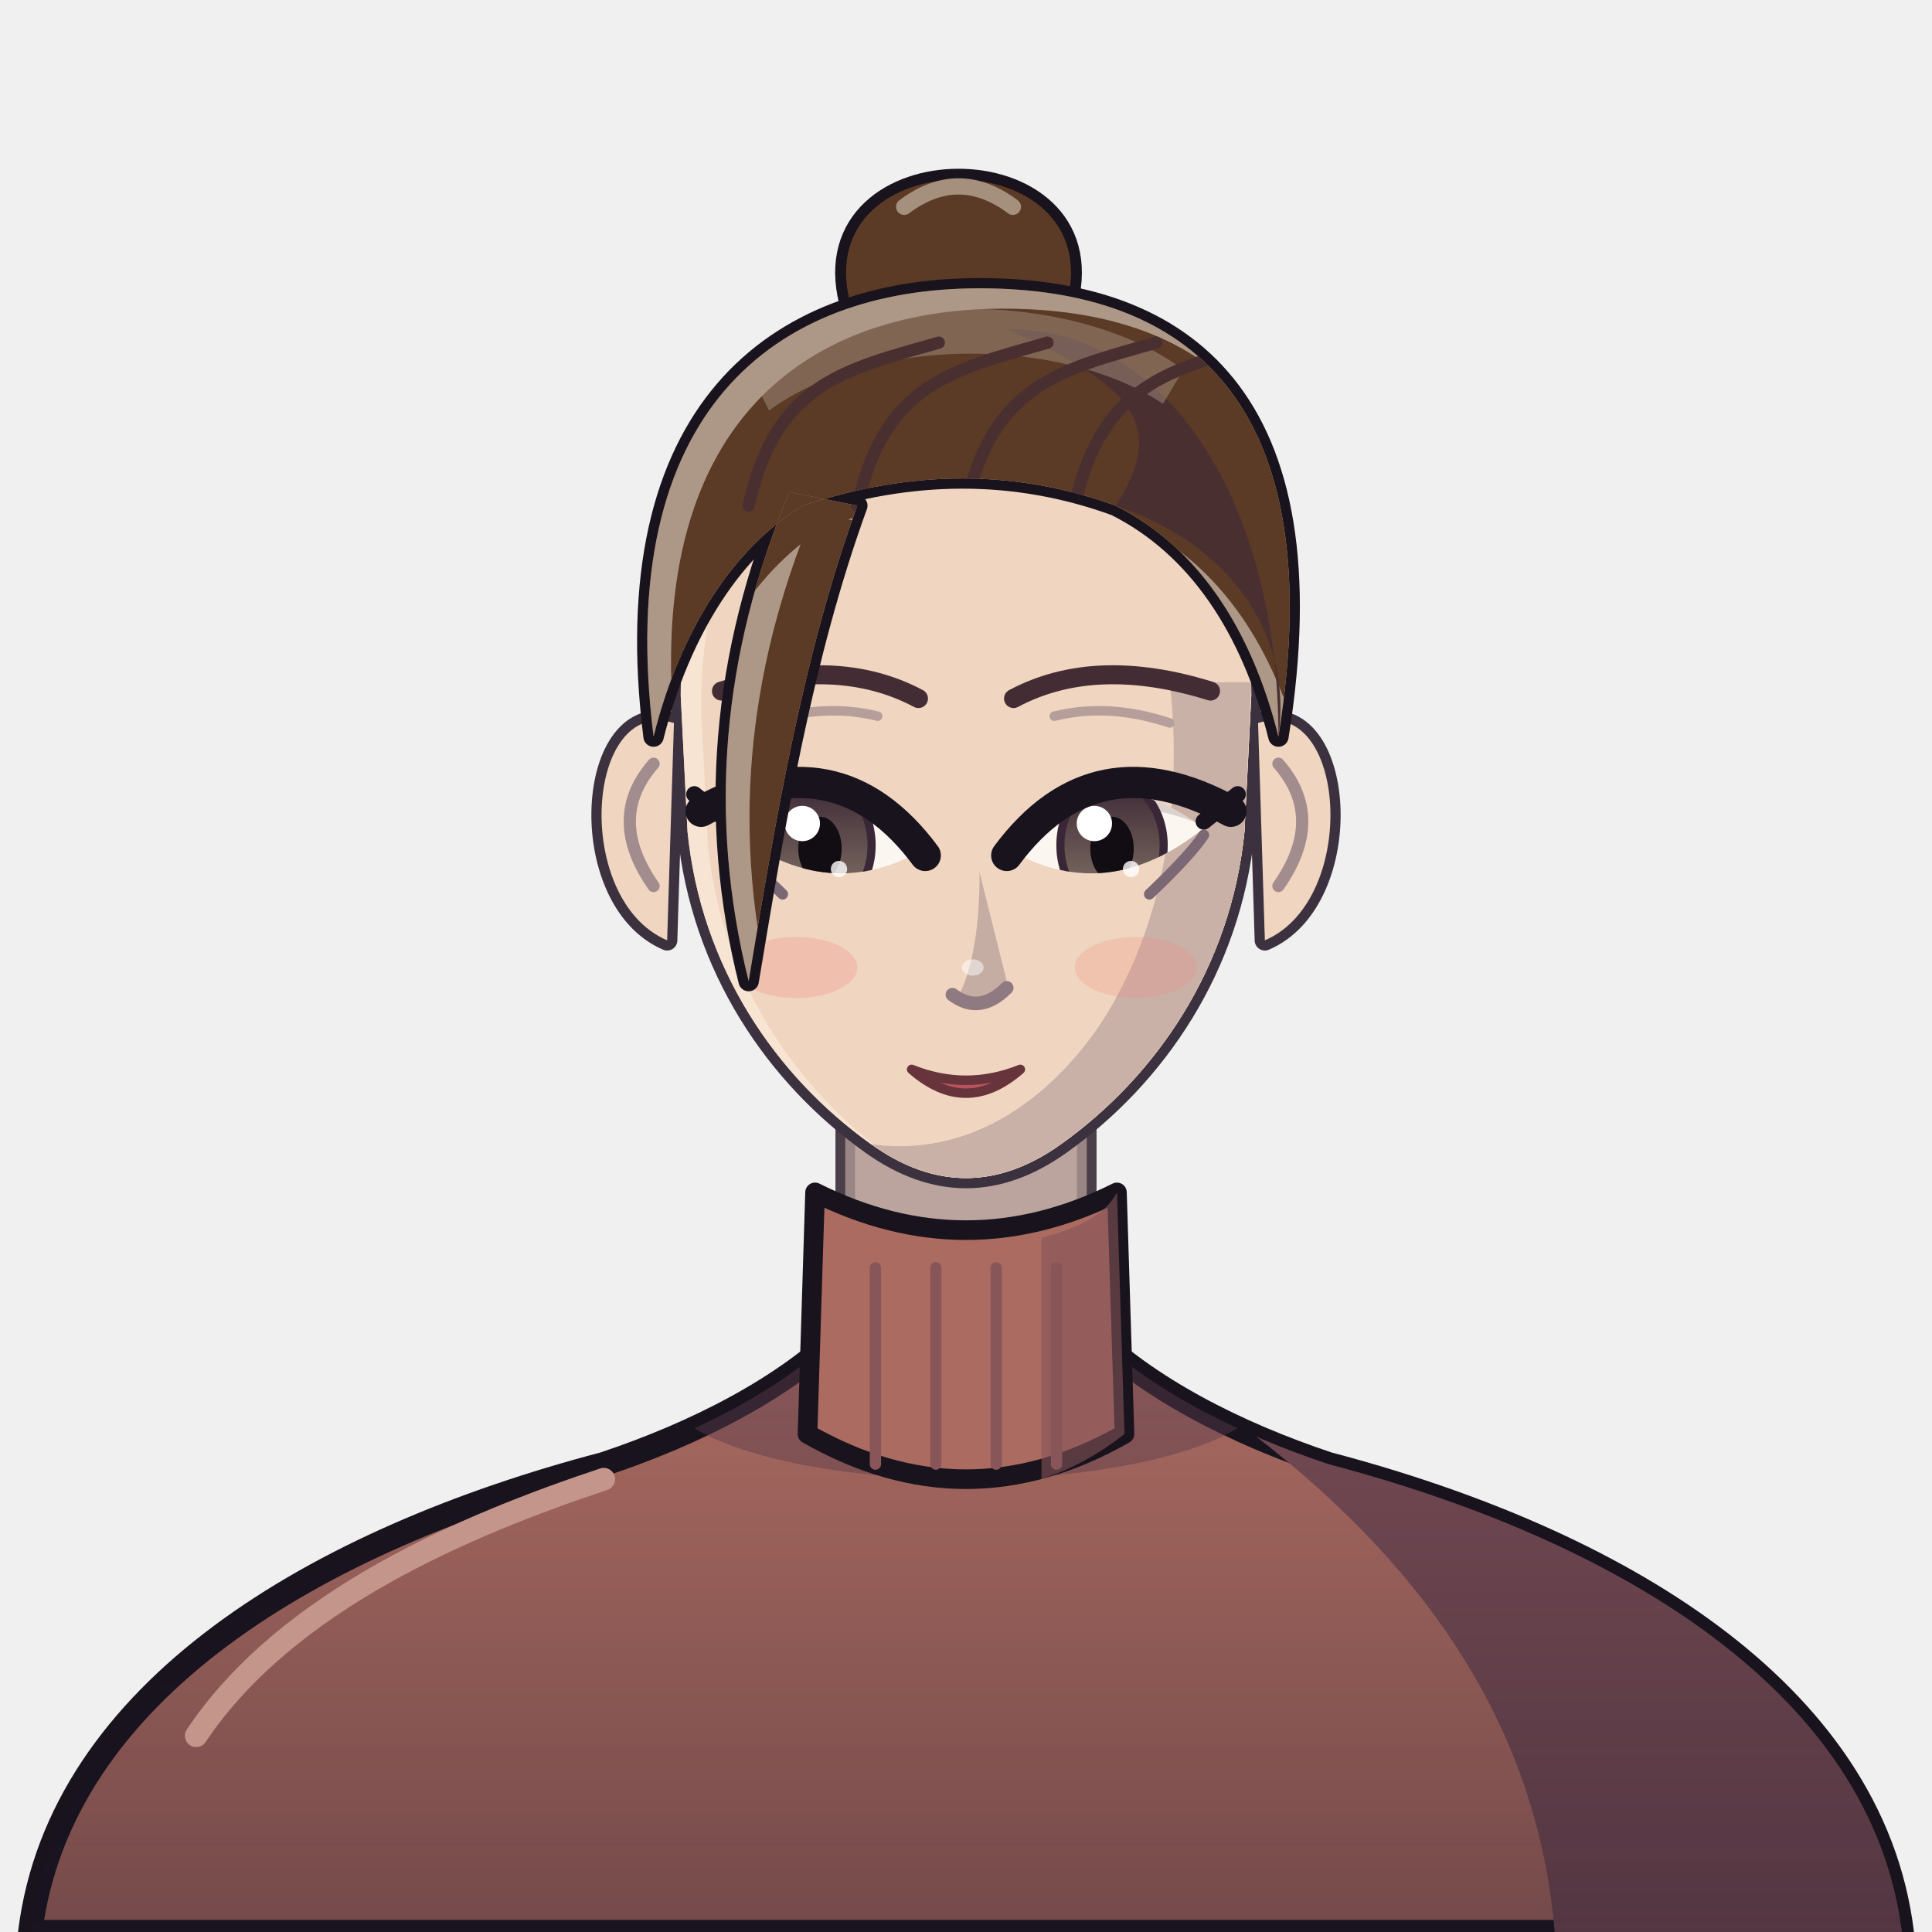
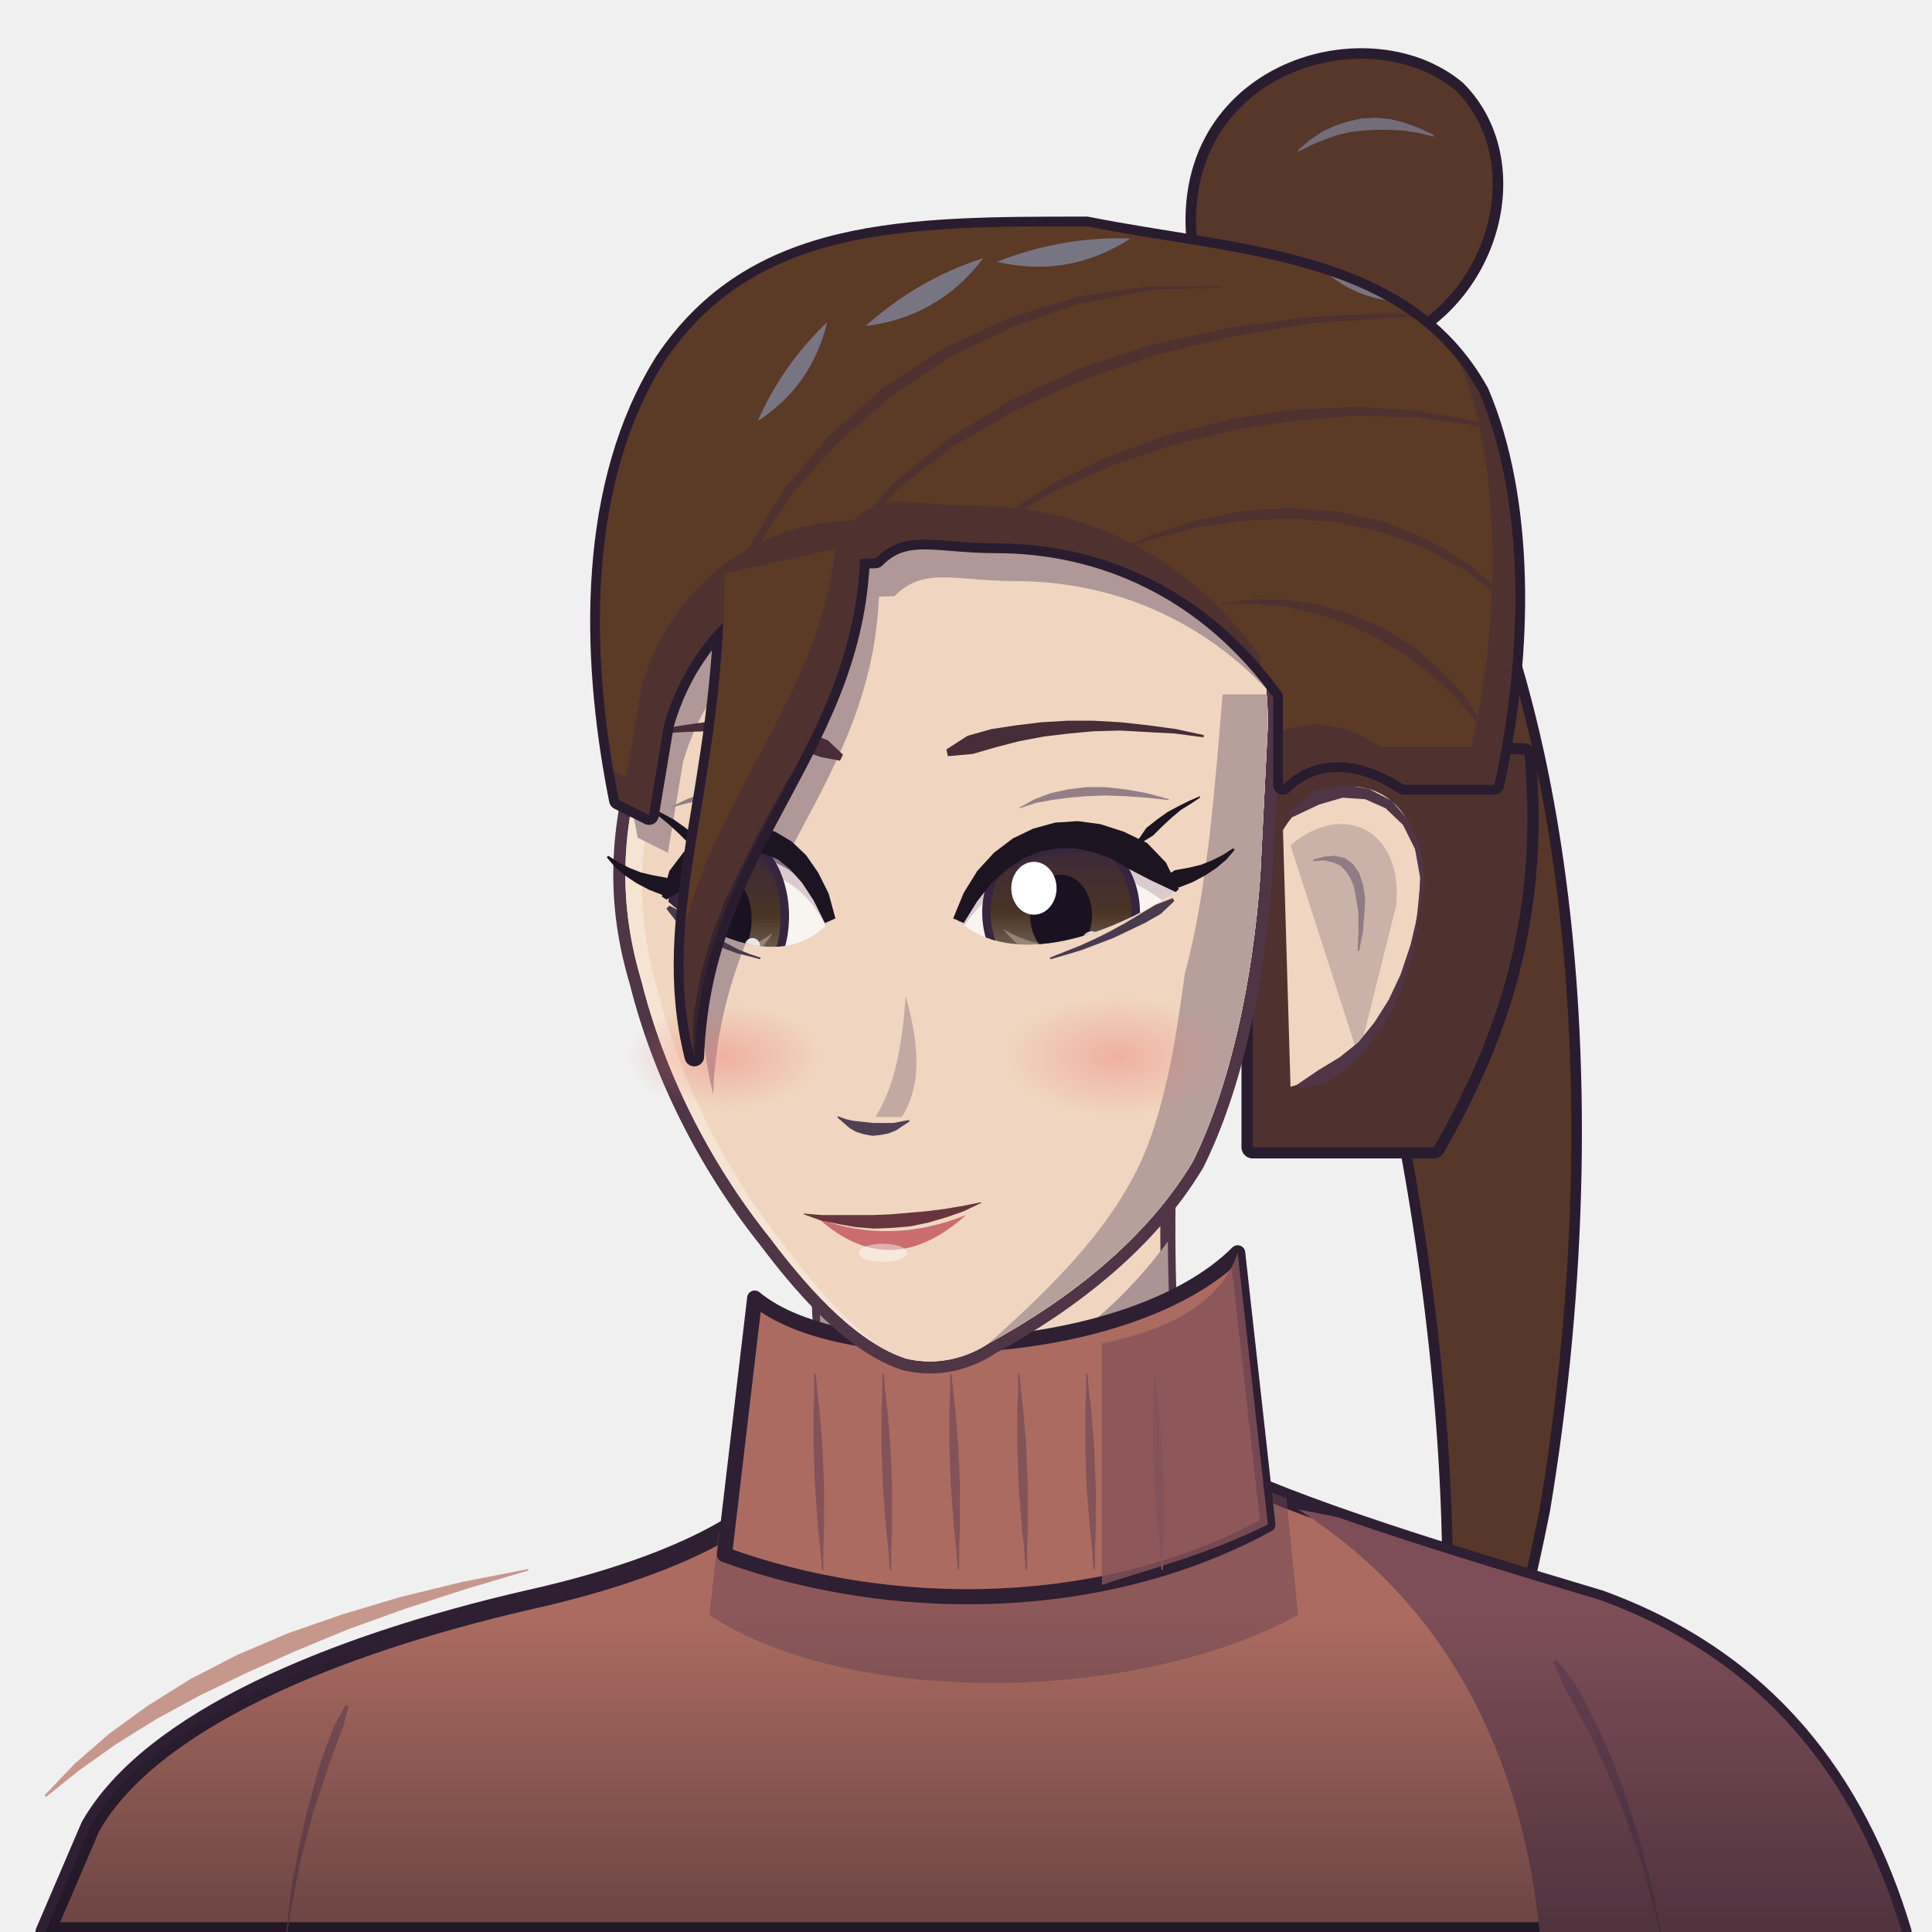
<svg xmlns="http://www.w3.org/2000/svg" width="384" height="384" viewBox="0 0 256 256">
  <defs>
+     <clipPath id="nk_iriwon">
+       <path d="M 107 160 C 110 176 109 192 105 208 L 160 208 C 156 194 154 176 155 150 Z" />
+     </clipPath>
    <clipPath id="cb">
-       <path d="M 4 256 C 8 224 42 204 80 194 C 92 190 104 184 112 176 L 144 176 C 152 184 164 190 176 194 C 214 204 248 224 252 256 Z" />
+       <path d="M 6 256 L 12 242 C 20 228 44 218 70 212 C 88 208 100 202 104 196 L 160 194 C 172 200 192 206 212 212 C 234 220 246 236 252 256 Z" />
    </clipPath>
-     <linearGradient id="bg_fade" x1="0" y1="0" x2="0" y2="1">
-       <stop offset="0" stop-color="#1a1424" stop-opacity="0" />
-       <stop offset="1" stop-color="#1a1424" stop-opacity="0.38" />
+     <linearGradient id="fade" x1="0" y1="0" x2="0" y2="1">
+       <stop offset="0" stop-color="#120e1a" stop-opacity="0" />
+       <stop offset="1" stop-color="#120e1a" stop-opacity="0.42" />
    </linearGradient>
-     <clipPath id="f_iriwon">
-       <path d="M 86 98 C 86 64 105 50 128 50 C 151 50 170 64 170 98 L 169 118 C 167 138 156 154 142 164 Q 128 174 114 164 C 100 154 89 138 87 118 Z" />
+     <clipPath id="fc_iriwon">
+       <path d="M 86 98 C 82 110 82 120 85 130 C 88 142 94 154 102 164 C 108 172 114 178 120 180 C 124 181 128 180 131 178 C 142 172 152 164 158 154 C 163 144 166 130 167 116 L 168 96 C 168 70 148 52 126 52 C 104 52 88 70 86 96 Z" />
    </clipPath>
-     <linearGradient id="ig_iriwon" x1="0" y1="0" x2="0" y2="1">
-       <stop offset="0" stop-color="#3b2835" />
-       <stop offset="1" stop-color="#89786a" />
+     <radialGradient id="bl_iriwon">
+       <stop offset="0" stop-color="#ee7d74" stop-opacity="0.42" />
+       <stop offset="1" stop-color="#ee7d74" stop-opacity="0" />
+     </radialGradient>
+     <clipPath id="e0_iriwon">
+       <path d="M 110 122 C 105.6 108.4 95.5 107.8 88 119 C 94.6 124.9 104.5 128.5 110 122 Z" />
+     </clipPath>
+     <linearGradient id="ig0_iriwon" x1="0" y1="0" x2="0" y2="1">
+       <stop offset="0" stop-color="#39263e" />
+       <stop offset="0.5" stop-color="#4a3426" />
+       <stop offset="1" stop-color="#a49689" />
    </linearGradient>
-     <clipPath id="e0_iriwon">
-       <path d="M 121 121 Q 109 105.5 93 117.5 Q 107 128.7 121 121 Z" />
+     <clipPath id="e1_iriwon">
+       <path d="M 127 122 C 132.8 108.4 146.1 106.8 156 118 C 147.3 123.9 134.2 128.5 127 122 Z" />
    </clipPath>
-     <clipPath id="e2_iriwon">
-       <path d="M 135 121 Q 147 105.5 163 117.5 Q 149 128.7 135 121 Z" />
+     <linearGradient id="ig1_iriwon" x1="0" y1="0" x2="0" y2="1">
+       <stop offset="0" stop-color="#39263e" />
+       <stop offset="0.5" stop-color="#4a3426" />
+       <stop offset="1" stop-color="#a49689" />
+     </linearGradient>
+     <clipPath id="h0_iriwon">
+       <path d="M 82 106 C 78 86 78 64 88 48 C 100 30 120 30 144 30 C 164 34 186 34 196 52 C 202 66 202 86 198 104 L 186 104 C 180 100 174 100 170 104 L 170 92 C 160 78 146 72 132 72 C 124 72 120 70 116 74 C 104 74 92 82 88 96 L 86 108 Z" />
    </clipPath>
-     <clipPath id="h_iriwon">
-       <path d="M 82 104 C 76 56 100 38 130 38 C 160 38 182 54 174 104 C 170 88 162 76 150 70 Q 128 62 104 70 C 94 76 86 88 82 104 Z" />
-       <path d="M 102 68 C 92 92 90 116 96 140 C 100 116 104 92 112 70 Z" />
+     <clipPath id="h1_iriwon">
+       <path d="M 96 76 C 96 104.8 87.2 120.8 92 140 C 93 111.4 114 99.2 114 72 Z" />
    </clipPath>
  </defs>
-   <g transform="matrix(0.9 0 0 0.9 12.8 4)">
-     <g fill="#18131d" stroke="#18131d" stroke-width="3.2" stroke-linejoin="round">
-       <path d="M 110.9 40 C 104.9 16 148.9 16 142.9 40 Z" />
+   <g fill="#2a1c2f" stroke="#2a1c2f" stroke-width="2.8" stroke-linejoin="round">
+     <path d="M 158.9 34 C 154.9 10 180.9 2 192.9 12 C 202.9 22 196.9 42 180.9 46 Z" />
+     <path d="M 182 52 C 206 80 214 140 204 200 C 200 220 196 232 190 240 C 196 210 192 150 170 90 Z" />
+   </g>
+   <path d="M 158.9 34 C 154.9 10 180.9 2 192.9 12 C 202.9 22 196.9 42 180.9 46 Z" fill="#56372a" />
+   <path d="M 182 52 C 206 80 214 140 204 200 C 200 220 196 232 190 240 C 196 210 192 150 170 90 Z" fill="#56372a" />
+   <path d="M 172 20.1 L 173.8 19.2 175.5 18.5 177.2 17.9 178.9 17.5 180.6 17.3 182.3 17.2 184.1 17.2 186 17.3 187.9 17.6 190 18.1 190 17.9 188.1 17 186.2 16.3 184.3 15.8 182.3 15.6 180.4 15.7 178.6 16.1 176.8 16.7 175.1 17.5 173.5 18.6 172 19.9 Z" fill="#7b7b8d" opacity="0.8" />
+   <g fill="#2a1c2f" stroke="#2a1c2f" stroke-width="3" stroke-linejoin="round">
+     <path d="M 166 98 L 202 100 C 204 122 198 138 190 152 L 166 152 Z" />
+   </g>
+   <path d="M 166 98 L 202 100 C 204 122 198 138 190 152 L 166 152 Z" fill="#4f3230" />
+   <path d="M 107 160 C 110 176 109 192 105 208 L 160 208 C 156 194 154 176 155 150 Z" fill="#f0d6c0" stroke="#4f3546" stroke-width="2" stroke-linejoin="round" stroke-linecap="round" />
+   <g clip-path="url(#nk_iriwon)">
+     <path d="M 94 150 C 106 174 118 186 130 184 C 144 178 156 168 166 144 L 170 190 C 150 198 118 200 94 194 Z" fill="#ac9495" />
+   </g>
+   <path d="M 6 256 L 12 242 C 20 228 44 218 70 212 C 88 208 100 202 104 196 L 160 194 C 172 200 192 206 212 212 C 234 220 246 236 252 256 Z" fill="#ab6b61" stroke="#2e1f32" stroke-width="2.6" stroke-linejoin="round" stroke-linecap="round" />
+   <g clip-path="url(#cb)">
+     <path d="M 172 200 C 204 206 236 218 252 238 L 262 256 L 204 256 C 202 236 194 214 172 200 Z" fill="#7d4e58" />
+     <path d="M 96 196 C 114 214 150 212 170 194 L 172 214 C 150 226 112 226 94 214 Z" fill="#6e4654" opacity="0.5" />
+   </g>
+   <path d="M 6.1 238.1 L 10.6 234.5 15.4 231.1 20.7 227.8 26.4 224.7 32.6 221.7 39.1 218.8 46.1 215.9 53.6 213.2 61.6 210.6 70 208.1 70 207.9 61.3 209.6 53.1 211.6 45.4 213.9 38.2 216.4 31.4 219.3 25.2 222.5 19.6 226 14.5 229.7 9.9 233.7 5.9 237.9 Z" fill="#c6988d" />
+   <path d="M 205.8 220.1 L 207.3 223.6 209.1 226.9 210.9 230.2 212.5 233.7 214 237.2 215.4 240.8 216.7 244.5 217.9 248.2 219 252.1 219.9 256 220.1 256 219.3 252 218.4 248.1 217.4 244.3 216.2 240.5 215 236.8 213.6 233.2 212.1 229.7 210.4 226.2 208.6 222.9 206.2 219.9 Z" fill="#684253" />
+   <path d="M 45.8 225.9 L 44.3 228.6 43.2 231.5 42.2 234.4 41.4 237.4 40.6 240.4 39.9 243.4 39.3 246.5 38.7 249.6 38.3 252.8 37.9 256 38.1 256 38.6 252.8 39.2 249.7 39.8 246.6 40.6 243.6 41.4 240.6 42.3 237.7 43.3 234.8 44.3 231.9 45.4 229 46.2 226.1 Z" fill="#7b4d57" opacity="0.8" />
+   <g clip-path="url(#cb)">
+     <rect x="0" y="214" width="256" height="42" fill="url(#fade)" />
+   </g>
+   <path d="M 100 172 C 112 182 150 180 164 166 L 168 202 C 146 214 118 214 96 206 Z" fill="#ab6b61" stroke="#2e1f32" stroke-width="2" stroke-linejoin="round" stroke-linecap="round" />
+   <path d="M 146 178 C 156 176 162 172 164 166 L 168 202 C 160 206 152 208 146 210 Z" fill="#87545a" opacity="0.8" />
+   <path d="M 107.9 182 L 107.9 184.4 107.8 186.9 107.8 189.4 107.8 191.9 107.9 194.5 108 197.1 108.2 199.8 108.4 202.5 108.7 205.2 108.9 208 109.1 208 109.1 205.2 109.2 202.5 109.2 199.8 109.2 197.1 109.1 194.5 109 191.9 108.8 189.4 108.6 186.9 108.3 184.4 108.1 182 Z" fill="#845359" />
+   <path d="M 116.9 182 L 116.9 184.4 116.8 186.9 116.8 189.4 116.8 191.9 116.9 194.5 117 197.1 117.2 199.8 117.4 202.5 117.7 205.2 117.9 208 118.1 208 118.1 205.2 118.2 202.5 118.2 199.8 118.2 197.1 118.1 194.5 118 191.9 117.8 189.4 117.6 186.9 117.3 184.4 117.1 182 Z" fill="#845359" />
+   <path d="M 125.9 182 L 125.9 184.4 125.8 186.9 125.8 189.4 125.8 191.9 125.9 194.5 126 197.1 126.2 199.8 126.4 202.5 126.7 205.2 126.9 208 127.1 208 127.1 205.2 127.2 202.5 127.2 199.8 127.2 197.1 127.1 194.5 127 191.9 126.8 189.4 126.6 186.9 126.3 184.4 126.1 182 Z" fill="#845359" />
+   <path d="M 134.9 182 L 134.9 184.4 134.8 186.9 134.8 189.4 134.8 191.9 134.9 194.5 135 197.1 135.2 199.8 135.4 202.5 135.7 205.2 135.9 208 136.1 208 136.1 205.2 136.2 202.5 136.2 199.8 136.2 197.1 136.1 194.5 136 191.9 135.8 189.4 135.6 186.9 135.3 184.4 135.1 182 Z" fill="#845359" />
+   <path d="M 143.9 182 L 143.9 184.4 143.8 186.9 143.8 189.4 143.8 191.9 143.9 194.5 144 197.1 144.2 199.8 144.4 202.5 144.7 205.2 144.9 208 145.1 208 145.1 205.2 145.2 202.5 145.2 199.8 145.2 197.1 145.1 194.5 145 191.9 144.8 189.4 144.6 186.9 144.3 184.4 144.1 182 Z" fill="#845359" />
+   <path d="M 152.9 182 L 152.9 184.4 152.8 186.9 152.8 189.4 152.8 191.9 152.9 194.5 153 197.1 153.2 199.8 153.4 202.5 153.7 205.2 153.9 208 154.1 208 154.1 205.2 154.2 202.5 154.2 199.8 154.2 197.1 154.1 194.5 154 191.9 153.8 189.4 153.6 186.9 153.3 184.4 153.1 182 Z" fill="#845359" />
+   <g fill="#4f3546" stroke="#4f3546" stroke-width="3.2" stroke-linejoin="round">
+     <path d="M 86 98 C 82 110 82 120 85 130 C 88 142 94 154 102 164 C 108 172 114 178 120 180 C 124 181 128 180 131 178 C 142 172 152 164 158 154 C 163 144 166 130 167 116 L 168 96 C 168 70 148 52 126 52 C 104 52 88 70 86 96 Z" />
+   </g>
+   <path d="M 86 98 C 82 110 82 120 85 130 C 88 142 94 154 102 164 C 108 172 114 178 120 180 C 124 181 128 180 131 178 C 142 172 152 164 158 154 C 163 144 166 130 167 116 L 168 96 C 168 70 148 52 126 52 C 104 52 88 70 86 96 Z" fill="#f0d6c0" />
+   <g clip-path="url(#fc_iriwon)">
+     <path d="M 86 98 C 82 110 82 120 85 130 C 88 142 94 154 102 164 C 108 172 114 178 120 180 C 124 181 128 180 131 178 C 142 172 152 164 158 154 C 163 144 166 130 167 116 L 168 96 C 168 70 148 52 126 52 C 104 52 88 70 86 96 Z" fill="#f6e4d2" />
+     <g transform="translate(2.2 1.4)">
+       <path d="M 86 98 C 82 110 82 120 85 130 C 88 142 94 154 102 164 C 108 172 114 178 120 180 C 124 181 128 180 131 178 C 142 172 152 164 158 154 C 163 144 166 130 167 116 L 168 96 C 168 70 148 52 126 52 C 104 52 88 70 86 96 Z" fill="#f0d6c0" />
    </g>
-     <g>
-       <path d="M 110.9 40 C 104.9 16 148.9 16 142.9 40 Z" fill="#5b3a26" />
-     </g>
-     <path d="M 118.9 26 Q 126.9 20 134.9 26" fill="none" stroke="#a58f7d" stroke-width="2.4" stroke-linejoin="round" stroke-linecap="round" />
-   </g>
-   <path d="M 112 130 L 112 184 Q 128 196 144 184 L 144 130 Z" fill="#f0d6c0" stroke="#4a3e48" stroke-width="2.6" stroke-linejoin="round" stroke-linecap="round" />
-   <path d="M 112 140 Q 128 172 144 140 L 144 166 Q 128 186 112 166 Z" fill="#ae9795" opacity="0.8" />
-   <path d="M 4 256 C 8 224 42 204 80 194 C 92 190 104 184 112 176 L 144 176 C 152 184 164 190 176 194 C 214 204 248 224 252 256 Z" fill="#ab6b61" stroke="#18131d" stroke-width="3.2" stroke-linejoin="round" stroke-linecap="round" />
-   <g clip-path="url(#cb)">
-     <path d="M 166 190 C 206 198 244 214 262 240 L 266 256 L 206 256 C 204 232 192 210 166 190 Z" fill="#764b54" />
-     <ellipse cx="128" cy="184" rx="40" ry="12" fill="#603d4e" opacity="0.45" />
-     <rect x="0" y="176" width="256" height="80" fill="url(#bg_fade)" />
-   </g>
-   <path d="M 26 230 C 38 212 62 202 80 196" fill="none" stroke="#c4958a" stroke-width="3" stroke-linejoin="round" stroke-linecap="round" />
-   <path d="M 108 158 L 107 190 Q 128 202 149 190 L 148 158 Q 128 168 108 158 Z" fill="#ab6b61" stroke="#18131d" stroke-width="2.6" stroke-linejoin="round" stroke-linecap="round" />
-   <path d="M 138 164 Q 146 162 148 158 L 149 190 Q 144 194 138 196 Z" fill="#865458" opacity="0.6" />
-   <path d="M 116 168 L 116 194" fill="none" stroke="#885558" stroke-width="1.5" stroke-linejoin="round" stroke-linecap="round" />
-   <path d="M 124 168 L 124 194" fill="none" stroke="#885558" stroke-width="1.5" stroke-linejoin="round" stroke-linecap="round" />
-   <path d="M 132 168 L 132 194" fill="none" stroke="#885558" stroke-width="1.5" stroke-linejoin="round" stroke-linecap="round" />
-   <path d="M 140 168 L 140 194" fill="none" stroke="#885558" stroke-width="1.5" stroke-linejoin="round" stroke-linecap="round" />
-   <g transform="matrix(0.9 0 0 0.9 12.8 4)">
-     <g fill="#3c313f" stroke="#3c313f" stroke-width="3" stroke-linejoin="round">
-       <path d="M 85 102 C 72 98 70 128 84 134 Z" />
-       <path d="M 171 102 C 184 98 186 128 172 134 Z" />
-       <path d="M 86 98 C 86 64 105 50 128 50 C 151 50 170 64 170 98 L 169 118 C 167 138 156 154 142 164 Q 128 174 114 164 C 100 154 89 138 87 118 Z" />
-     </g>
-     <g>
-       <path d="M 85 102 C 72 98 70 128 84 134 Z" fill="#f0d6c0" />
-       <path d="M 171 102 C 184 98 186 128 172 134 Z" fill="#f0d6c0" />
-       <path d="M 86 98 C 86 64 105 50 128 50 C 151 50 170 64 170 98 L 169 118 C 167 138 156 154 142 164 Q 128 174 114 164 C 100 154 89 138 87 118 Z" fill="#f0d6c0" />
-     </g>
-     <g clip-path="url(#f_iriwon)">
-       <path d="M 86 98 C 86 64 105 50 128 50 C 151 50 170 64 170 98 L 169 118 C 167 138 156 154 142 164 Q 128 174 114 164 C 100 154 89 138 87 118 Z" fill="#f7e4d2" />
-       <g transform="translate(3 2)">
-         <path d="M 86 98 C 86 64 105 50 128 50 C 151 50 170 64 170 98 L 169 118 C 167 138 156 154 142 164 Q 128 174 114 164 C 100 154 89 138 87 118 Z" fill="#f0d6c0" />
-       </g>
-       <path d="M 170 96 L 169 118 C 167 138 156 154 142 164 Q 128 174 114 164 C 128 166 140 158 148 146 C 157 132 160 114 158 96 Z" fill="#a28c8e" opacity="0.5" />
-     </g>
-     <path d="M 82 108 Q 75 116 82 126" fill="none" stroke="#a28c8e" stroke-width="1.8" stroke-linejoin="round" stroke-linecap="round" />
-     <path d="M 174 108 Q 181 116 174 126" fill="none" stroke="#a28c8e" stroke-width="1.8" stroke-linejoin="round" stroke-linecap="round" />
-     <path d="M 121 121 Q 109 105.5 93 117.5 Q 107 128.7 121 121 Z" fill="#fbf7f0" />
-     <g clip-path="url(#e0_iriwon)">
-       <path d="M 121 105.5 L 93 105.5 L 93 117.1 Q 107 111.3 121 117.1 Z" fill="#a28c8e" opacity="0.35" />
-       <ellipse cx="106.5" cy="120" rx="7.6" ry="9.6" fill="url(#ig_iriwon)" stroke="#392737" stroke-width="1.2" />
-       <ellipse cx="106.5" cy="120.5" rx="3.2" ry="4.7" fill="#120d12" />
-     </g>
-     <circle cx="103.9" cy="116.8" r="2.6" fill="#ffffff" />
-     <circle cx="109.3" cy="123.5" r="1.2" fill="#ffffff" opacity="0.8" />
-     <path d="M 122 121.5 Q 109 104 89 115" fill="none" stroke="#18131d" stroke-width="4.6" stroke-linejoin="round" stroke-linecap="round" />
-     <path d="M 93 116.5 L 88 112.5" fill="none" stroke="#18131d" stroke-width="2.4" stroke-linejoin="round" stroke-linecap="round" />
-     <path d="M 101 127.2 Q 95 121.5 93 118.5" fill="none" stroke="#7c6874" stroke-width="1.6" stroke-linejoin="round" stroke-linecap="round" />
-     <path d="M 115 101 Q 107 99 98 102" fill="none" stroke="#b69f9a" stroke-width="1.4" stroke-linejoin="round" stroke-linecap="round" />
-     <path d="M 121 98.4 Q 109 92 92 97.3" fill="none" stroke="#442c34" stroke-width="2.8" stroke-linejoin="round" stroke-linecap="round" />
-     <path d="M 135 121 Q 147 105.5 163 117.5 Q 149 128.7 135 121 Z" fill="#fbf7f0" />
-     <g clip-path="url(#e2_iriwon)">
-       <path d="M 135 105.5 L 163 105.5 L 163 117.1 Q 149 111.3 135 117.1 Z" fill="#a28c8e" opacity="0.35" />
-       <ellipse cx="149.5" cy="120" rx="7.6" ry="9.6" fill="url(#ig_iriwon)" stroke="#392737" stroke-width="1.2" />
-       <ellipse cx="149.5" cy="120.5" rx="3.2" ry="4.7" fill="#120d12" />
-     </g>
-     <circle cx="146.9" cy="116.8" r="2.6" fill="#ffffff" />
-     <circle cx="152.3" cy="123.5" r="1.2" fill="#ffffff" opacity="0.8" />
-     <path d="M 134 121.5 Q 147 104 167 115" fill="none" stroke="#18131d" stroke-width="4.6" stroke-linejoin="round" stroke-linecap="round" />
-     <path d="M 163 116.5 L 168 112.5" fill="none" stroke="#18131d" stroke-width="2.4" stroke-linejoin="round" stroke-linecap="round" />
-     <path d="M 155 127.2 Q 161 121.5 163 118.5" fill="none" stroke="#7c6874" stroke-width="1.6" stroke-linejoin="round" stroke-linecap="round" />
-     <path d="M 141 101 Q 149 99 158 102" fill="none" stroke="#b69f9a" stroke-width="1.4" stroke-linejoin="round" stroke-linecap="round" />
-     <path d="M 135 98.4 Q 147 92 164 97.3" fill="none" stroke="#442c34" stroke-width="2.8" stroke-linejoin="round" stroke-linecap="round" />
-     <path d="M 130 124 L 134 140 Q 131 144 127 142 Q 130 136 130 124 Z" fill="#998387" opacity="0.5" />
-     <path d="M 126 142 Q 130 145 134 141" fill="none" stroke="#8f7a81" stroke-width="2" stroke-linejoin="round" stroke-linecap="round" />
-     <ellipse cx="129" cy="138" rx="1.6" ry="1.2" fill="#ffffff" opacity="0.5" />
-     <path d="M 120 153 Q 128 156.2 136 153 Q 128 160 120 153 Z" fill="#b9555a" stroke="#68343c" stroke-width="1.4" stroke-linejoin="round" stroke-linecap="round" />
-     <ellipse cx="103" cy="138" rx="9" ry="4.5" fill="#f08a80" opacity="0.3" />
-     <ellipse cx="153" cy="138" rx="9" ry="4.5" fill="#f08a80" opacity="0.26" />
-     <g fill="#18131d" stroke="#18131d" stroke-width="3" stroke-linejoin="round">
-       <path d="M 82 104 C 76 56 100 38 130 38 C 160 38 182 54 174 104 C 170 88 162 76 150 70 Q 128 62 104 70 C 94 76 86 88 82 104 Z" />
-       <path d="M 102 68 C 92 92 90 116 96 140 C 100 116 104 92 112 70 Z" />
-     </g>
-     <g>
-       <path d="M 82 104 C 76 56 100 38 130 38 C 160 38 182 54 174 104 C 170 88 162 76 150 70 Q 128 62 104 70 C 94 76 86 88 82 104 Z" fill="#5b3a26" />
-       <path d="M 102 68 C 92 92 90 116 96 140 C 100 116 104 92 112 70 Z" fill="#5b3a26" />
-     </g>
-     <g clip-path="url(#h_iriwon)">
-       <path d="M 82 104 C 76 56 100 38 130 38 C 160 38 182 54 174 104 C 170 88 162 76 150 70 Q 128 62 104 70 C 94 76 86 88 82 104 Z" fill="#ad9887" />
-       <path d="M 102 68 C 92 92 90 116 96 140 C 100 116 104 92 112 70 Z" fill="#ad9887" />
-       <g transform="translate(3.5 3)">
-         <path d="M 82 104 C 76 56 100 38 130 38 C 160 38 182 54 174 104 C 170 88 162 76 150 70 Q 128 62 104 70 C 94 76 86 88 82 104 Z" fill="#5b3a26" />
-         <path d="M 102 68 C 92 92 90 116 96 140 C 100 116 104 92 112 70 Z" fill="#5b3a26" />
-       </g>
-       <path d="M 150 70 C 168 76 176 90 174 104 C 174 70 158 44 134 44 C 152 52 158 58 150 70 Z" fill="#4a2f31" />
-       <path d="M 96 50 C 112 38 144 38 160 50 L 157 55 C 142 45 114 45 99 56 Z" fill="#ad9887" opacity="0.45" />
-       <path d="M 96 70 C 100 52 110 50 124 46" fill="none" stroke="#4a2f31" stroke-width="1.8" stroke-linejoin="round" stroke-linecap="round" />
-       <path d="M 112 70 C 116 52 126 50 140 46" fill="none" stroke="#4a2f31" stroke-width="1.8" stroke-linejoin="round" stroke-linecap="round" />
-       <path d="M 128 70 C 132 52 142 50 156 46" fill="none" stroke="#4a2f31" stroke-width="1.8" stroke-linejoin="round" stroke-linecap="round" />
-       <path d="M 144 70 C 148 52 158 50 172 46" fill="none" stroke="#4a2f31" stroke-width="1.8" stroke-linejoin="round" stroke-linecap="round" />
+     <path d="M 169 92 L 167 116 C 166 130 163 144 158 154 C 152 164 142 172 131 178 C 140 170 148 162 152 152 C 155 144 156 136 157 129 C 160 118 161 104 162 92 Z" fill="#b79f9c" />
+     <g transform="translate(2.5 5)">
+       <path d="M 82 106 C 78 86 78 64 88 48 C 100 30 120 30 144 30 C 164 34 186 34 196 52 C 202 66 202 86 198 104 L 186 104 C 180 100 174 100 170 104 L 170 92 C 160 78 146 72 132 72 C 124 72 120 70 116 74 C 104 74 92 82 88 96 L 86 108 Z" fill="#af9897" />
+       <path d="M 96 76 C 96 104.8 87.2 120.8 92 140 C 93 111.4 114 99.2 114 72 Z" fill="#af9897" />
    </g>
  </g>
+   <ellipse cx="96" cy="140" rx="13" ry="7" fill="url(#bl_iriwon)" />
+   <ellipse cx="148" cy="140" rx="15" ry="8" fill="url(#bl_iriwon)" />
+   <path d="M 110 122 C 105.6 108.4 95.5 107.8 88 119 C 94.6 124.9 104.5 128.5 110 122 Z" fill="#f8f4ef" />
+   <g clip-path="url(#e0_iriwon)">
+     <path d="M 110 121 C 105.6 108.4 95.5 107.8 88 118 L 88 122 C 95.5 112.8 105.6 113.4 110 124 Z" fill="#c1acb3" opacity="0.55" />
+     <ellipse cx="96.5" cy="121.4" rx="7.5" ry="10.8" fill="url(#ig0_iriwon)" stroke="#372441" stroke-width="1.1" />
+     <path d="M 90.7 123.6 Q 96.5 132.8 102.4 123.6 Q 96.5 128.1 90.7 123.6 Z" fill="#baada1" opacity="0.55" />
+     <ellipse cx="96.5" cy="121.8" rx="3.1" ry="5.4" fill="#1a1221" />
+     <path d="M 110 110.2 L 88 107.2 L 88 118.5 C 95.5 111 105.6 111.6 110 122.5 Z" fill="#342245" opacity="0.5" />
+     <ellipse cx="93.8" cy="118.2" rx="2.2" ry="2.7" fill="#ffffff" />
+     <circle cx="99.7" cy="125.3" r="1" fill="#ffffff" opacity="0.85" />
+   </g>
+   <path d="M 110.7 121.7 L 109.8 118.4 108.4 115.6 106.8 113.3 104.9 111.5 102.7 110.2 100.3 109.5 97.9 109.4 95.4 110 92.9 111.2 90.6 112.9 88.7 115.4 87.7 118.8 88.3 119.2 91.1 117.5 93.3 115.9 95 114.5 96.7 113.5 98.4 113 100 112.9 101.5 113.2 103.1 113.9 104.7 115.2 106.3 117 107.8 119.3 109.3 122.3 Z" fill="#1c1420" />
+   <path d="M 90.1 117.4 L 88.3 116.3 86.6 116 84.9 115.6 83.4 115 82 114.3 80.6 113.4 80.4 113.6 81.5 114.9 82.8 116 84.3 117 86 117.9 87.8 118.6 89.9 118.2 Z" fill="#1c1420" />
+   <path d="M 93.2 112.3 L 92.1 110.7 90.7 109.6 89.3 108.6 87.8 107.8 86.4 107.1 85 106.5 85 106.7 86.2 107.5 87.5 108.3 88.7 109.3 90 110.5 91.2 111.7 92.8 112.7 Z" fill="#1c1420" />
+   <path d="M 88.3 120.4 L 89.6 122.1 91.2 123.2 92.8 124.2 94.4 125 96 125.7 97.6 126.3 99.2 126.7 100.7 127.1 100.8 126.9 99.3 126.4 97.8 125.8 96.3 125 94.8 124.2 93.4 123.2 91.9 122.1 90.5 120.9 88.7 120 Z" fill="#4a3a4e" />
+   <path d="M 103.9 107 L 102.4 105.9 100.8 105.2 99 104.7 97.1 104.5 95.1 104.7 93.1 105.1 91 105.9 88.9 106.9 88.9 107 91.2 106.4 93.3 106 95.3 105.8 97.1 105.7 98.9 105.8 100.6 106 102.2 106.4 103.8 107.1 Z" fill="#957f86" />
+   <path d="M 127 122 C 132.8 108.4 146.1 106.8 156 118 C 147.3 123.9 134.2 128.5 127 122 Z" fill="#f8f4ef" />
+   <g clip-path="url(#e1_iriwon)">
+     <path d="M 127 121 C 132.8 108.4 146.1 106.8 156 117 L 156 121 C 146.1 111.8 132.8 113.4 127 124 Z" fill="#c1acb3" opacity="0.55" />
+     <ellipse cx="140.6" cy="120.9" rx="9.9" ry="10.8" fill="url(#ig1_iriwon)" stroke="#372441" stroke-width="1.1" />
+     <path d="M 132.9 123.1 Q 140.6 132.3 148.3 123.1 Q 140.6 127.6 132.9 123.1 Z" fill="#baada1" opacity="0.55" />
+     <ellipse cx="140.6" cy="121.3" rx="4.1" ry="5.4" fill="#1a1221" />
+     <path d="M 127 110.2 L 156 106.2 L 156 117.5 C 146.1 110 132.8 111.6 127 122.5 Z" fill="#342245" opacity="0.5" />
+     <ellipse cx="137" cy="117.7" rx="3" ry="3.5" fill="#ffffff" />
+     <circle cx="144.7" cy="124.8" r="1.4" fill="#ffffff" opacity="0.85" />
+   </g>
+   <path d="M 127.7 122.3 L 129.5 119.4 131.4 117 133.5 115.1 135.7 113.7 137.9 112.8 140.2 112.4 142.5 112.4 144.9 112.9 147.3 113.8 149.7 115.2 152.4 116.6 155.8 118.2 156.2 117.8 154.5 114.3 152 111.7 148.9 110.2 145.8 109.2 142.8 108.8 139.8 109 136.9 109.8 134.2 111.1 131.7 113 129.5 115.4 127.7 118.3 126.3 121.7 Z" fill="#1c1420" />
+   <path d="M 154.1 117.2 L 156.2 117.6 158 116.9 159.7 116 161.2 115 162.5 113.9 163.6 112.6 163.4 112.4 162 113.3 160.6 114 159.1 114.6 157.4 115 155.7 115.3 153.9 116.4 Z" fill="#1c1420" />
+   <path d="M 151.2 111.7 L 152.8 110.7 154 109.5 155.3 108.3 156.5 107.3 157.8 106.5 159 105.7 159 105.5 157.6 106.1 156.2 106.8 154.7 107.6 153.3 108.6 151.9 109.7 150.8 111.3 Z" fill="#1c1420" />
+   <path d="M 155.4 119 L 153.1 119.9 151.1 121.1 149.1 122.3 147.1 123.4 145.1 124.4 143.1 125.3 141.1 126.1 139.1 126.9 139.2 127.1 141.3 126.5 143.3 125.9 145.4 125.1 147.5 124.3 149.6 123.3 151.7 122.3 153.8 121.1 155.6 119.4 Z" fill="#4a3a4e" />
+   <path d="M 135.1 107.1 L 137.2 106.4 139.4 106 141.6 105.7 144 105.5 146.5 105.4 149.1 105.5 151.9 105.7 154.8 106 154.9 105.9 152 105.1 149.2 104.6 146.5 104.3 143.9 104.3 141.5 104.6 139.2 105.1 137.1 105.9 135.1 107 Z" fill="#957f86" />
+   <path d="M 120 132 C 122 139 122 144 119.5 148 L 116 148 C 118.5 144 119.5 139 120 132 Z" fill="#c2aaa3" />
+   <path d="M 111 148.1 L 111.8 148.8 112.6 149.5 113.5 150 114.5 150.3 115.6 150.5 116.6 150.4 117.7 150.2 118.7 149.8 119.6 149.2 120.5 148.6 120.5 148.4 119.4 148.6 118.4 148.8 117.4 148.8 116.5 148.8 115.7 148.8 114.8 148.7 113.9 148.6 113 148.5 112.1 148.3 111 147.9 Z" fill="#504054" />
+   <path d="M 108.5 161.5 Q 118 170 128 161 Q 118 165 108.5 161.5 Z" fill="#c45a62" opacity="0.85" />
+   <path d="M 106.5 160.9 L 108.7 161.7 111.1 162.2 113.4 162.6 115.8 162.8 118.2 162.7 120.6 162.5 123 162 125.4 161.3 127.7 160.5 130 159.4 130 159.3 127.5 159.8 125.1 160.2 122.7 160.5 120.4 160.7 118.1 160.9 115.8 161 113.5 161 111.2 161 108.9 161 106.5 160.8 Z" fill="#68343e" />
+   <ellipse cx="117" cy="166" rx="3.2" ry="1.2" fill="#ffffff" opacity="0.45" />
+   <path d="M 111.7 100 L 109.7 98.1 107.2 97.1 104.5 96.4 101.8 95.9 99.1 95.7 96.3 95.6 93.4 95.7 90.5 96.1 87.5 96.6 84.5 97.4 84.5 97.7 87.6 97.2 90.6 97 93.5 96.9 96.2 97 98.9 97.3 101.5 97.8 104 98.5 106.3 99.4 108.7 100.3 111.3 100.8 Z" fill="#462d37" />
+   <path d="M 125.6 100.2 L 128.9 99.9 132 99 135.1 98.2 138.3 97.6 141.6 97.2 144.9 96.9 148.4 96.8 152 97 155.7 97.2 159.5 97.7 159.5 97.4 155.8 96.6 152.1 96.1 148.5 95.7 144.9 95.5 141.4 95.5 138 95.7 134.7 96.1 131.4 96.6 128.2 97.5 125.4 99.3 Z" fill="#462d37" />
+   <path d="M 170 110 C 176 100 190 103 188 119 C 187 131 182 141 171 144 Z" fill="#f0d6c0" />
+   <path d="M 171 112 C 178 106 186 110 185 120 L 180 140 Z" fill="#bba39e" opacity="0.7" />
+   <path d="M 171.2 108.3 L 174.8 106.6 177.9 105.7 180.9 105.9 183.6 107.1 185.9 109.3 187.5 112.5 188.2 116.4 187.9 121 188.1 121 188.8 116.4 188.2 112.3 186.7 108.8 184.4 106.1 181.3 104.5 177.8 104 174 104.8 170.8 107.7 Z" fill="#4f3546" />
+   <path d="M 187.9 121 L 186.9 125.2 185.6 129.1 184 132.5 182.1 135.5 180 138.1 177.5 140.1 174.7 141.8 171.9 143.7 172.1 144.3 175.6 143.5 178.5 141.5 181 139.1 183.1 136.2 184.9 133 186.3 129.4 187.4 125.4 188.1 121 Z" fill="#4f3546" />
+   <path d="M 174 114.1 L 175.5 114 176.7 114.3 177.6 114.7 178.3 115.4 178.9 116.3 179.4 117.5 179.7 119.1 180 121 180 123.3 179.9 126 180.1 126 180.6 123.4 180.8 121 180.9 119 180.6 117.2 180.1 115.7 179.3 114.5 178.2 113.7 176.9 113.4 175.5 113.5 174 113.9 Z" fill="#917b84" />
+   <g fill="#2a1c2f" stroke="#2a1c2f" stroke-width="2.6" stroke-linejoin="round">
+     <path d="M 82 106 C 78 86 78 64 88 48 C 100 30 120 30 144 30 C 164 34 186 34 196 52 C 202 66 202 86 198 104 L 186 104 C 180 100 174 100 170 104 L 170 92 C 160 78 146 72 132 72 C 124 72 120 70 116 74 C 104 74 92 82 88 96 L 86 108 Z" />
+     <path d="M 96 76 C 96 104.8 87.2 120.8 92 140 C 93 111.4 114 99.2 114 72 Z" />
+   </g>
+   <g clip-path="url(#h0_iriwon)">
+     <path d="M 82 106 C 78 86 78 64 88 48 C 100 30 120 30 144 30 C 164 34 186 34 196 52 C 202 66 202 86 198 104 L 186 104 C 180 100 174 100 170 104 L 170 92 C 160 78 146 72 132 72 C 124 72 120 70 116 74 C 104 74 92 82 88 96 L 86 108 Z" fill="#4f3230" />
+     <g transform="translate(-3 -5)">
+       <path d="M 82 106 C 78 86 78 64 88 48 C 100 30 120 30 144 30 C 164 34 186 34 196 52 C 202 66 202 86 198 104 L 186 104 C 180 100 174 100 170 104 L 170 92 C 160 78 146 72 132 72 C 124 72 120 70 116 74 C 104 74 92 82 88 96 L 86 108 Z" fill="#5b3a26" />
+     </g>
+     <path d="M 100.4 55.8 Q 107.6 51.1 109.6 42.7 Q 103.7 48.3 100.4 55.8 Z" fill="#7b7b8d" opacity="0.9" />
+     <path d="M 114.7 43.2 Q 124.4 42 130.3 34.2 Q 121.6 37 114.7 43.2 Z" fill="#7b7b8d" opacity="0.9" />
+     <path d="M 132.1 34.7 Q 141.6 36.9 149.8 31.6 Q 140.6 31.3 132.1 34.7 Z" fill="#7b7b8d" opacity="0.9" />
+     <path d="M 154.4 30 Q 162 34.2 170.3 31.7 Q 162.5 29.2 154.4 30 Z" fill="#7b7b8d" opacity="0.9" />
+     <path d="M 174.2 34.7 Q 179.5 40.2 187.1 40 Q 181.2 36 174.2 34.7 Z" fill="#7b7b8d" opacity="0.9" />
+     <path d="M 94.1 90 L 96.3 81.3 100 73.1 104.9 65.5 111 58.7 118 52.6 125.7 47.4 134.2 43.3 143.1 40.2 152.5 38.4 162 38.1 162 37.9 152.4 37.9 142.9 39.3 133.7 42.1 125 46.2 117 51.4 109.9 57.7 103.9 64.8 99.1 72.7 95.7 81.1 93.9 90 Z" fill="#4f3230" />
+     <path d="M 108.1 78 L 113.1 70.8 119.4 64.4 126.7 58.9 134.9 54.2 143.8 50.2 153.3 47 163.2 44.6 173.4 42.9 183.7 42.1 194 42.1 194 41.9 183.7 41.5 173.3 42 163 43.4 152.9 45.6 143.2 48.8 134.2 52.9 126 57.9 118.7 63.7 112.7 70.4 107.9 78 Z" fill="#4f3230" />
+     <path d="M 126 74.1 L 132.6 69.2 139.7 65.1 147.3 61.7 155.3 59 163.4 57 171.6 55.7 179.7 55.1 187.5 55.3 195 56.3 202 58.1 202 57.9 195.1 55.7 187.6 54.4 179.7 53.9 171.4 54.3 163.1 55.5 154.9 57.6 146.8 60.5 139.2 64.2 132.2 68.7 126 73.9 Z" fill="#4f3230" />
+     <path d="M 146 74.1 L 152.2 71.6 158.5 69.9 164.8 69 171 68.7 177.1 69.2 183 70.5 188.7 72.6 194 75.5 199 79.3 203.5 84 203.7 84 199.4 78.9 194.6 74.7 189.2 71.5 183.4 69.1 177.3 67.8 171 67.3 164.6 67.7 158.3 69 152 71.1 146 73.9 Z" fill="#4f3230" />
+     <path d="M 162 80.1 L 166.2 80 170.5 80.4 174.7 81.4 178.8 82.8 182.7 84.7 186.4 86.9 189.9 89.6 193.1 92.7 196 96.1 198.3 100 198.5 100 196.4 95.8 193.9 92 190.8 88.7 187.3 85.7 183.4 83.3 179.3 81.5 175 80.2 170.6 79.5 166.2 79.4 162 79.9 Z" fill="#4f3230" />
+   </g>
+   <g clip-path="url(#h1_iriwon)">
+     <path d="M 96 76 C 96 104.8 87.2 120.8 92 140 C 93 111.4 114 99.2 114 72 Z" fill="#4f3230" />
+     <g transform="translate(-3 -5)">
+       <path d="M 96 76 C 96 104.8 87.2 120.8 92 140 C 93 111.4 114 99.2 114 72 Z" fill="#5b3a26" />
+     </g>
+     <path d="M 92.2 140 L 93.1 134.4 94 129.2 95.2 124.3 96.9 119.6 98.7 115.2 100.8 110.9 102.9 106.7 105 102.5 104.9 102.4 102.6 106.5 100.3 110.7 98.2 114.9 96.1 119.3 94.3 124 92.9 128.9 91.9 134.3 91.8 140 Z" fill="#37242f" />
+   </g>
</svg>
